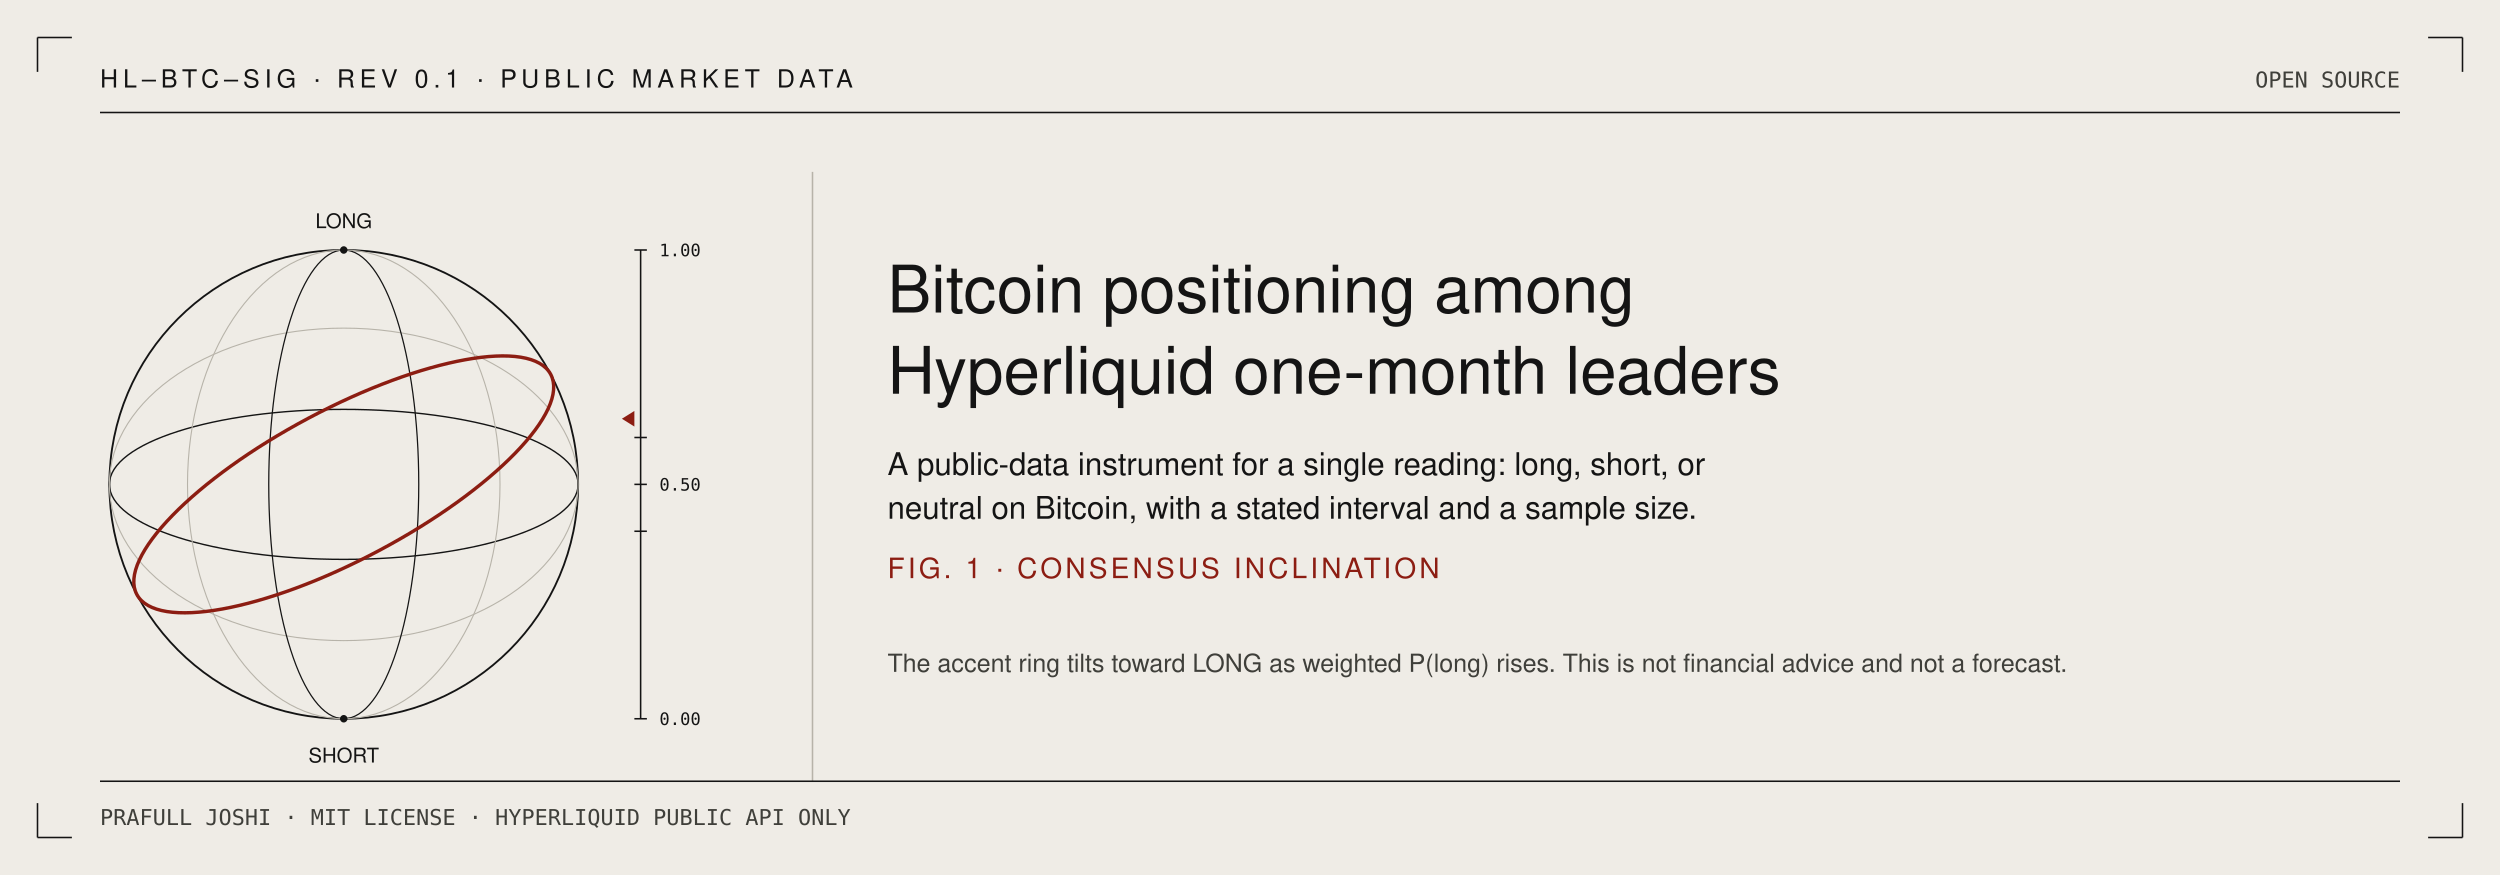
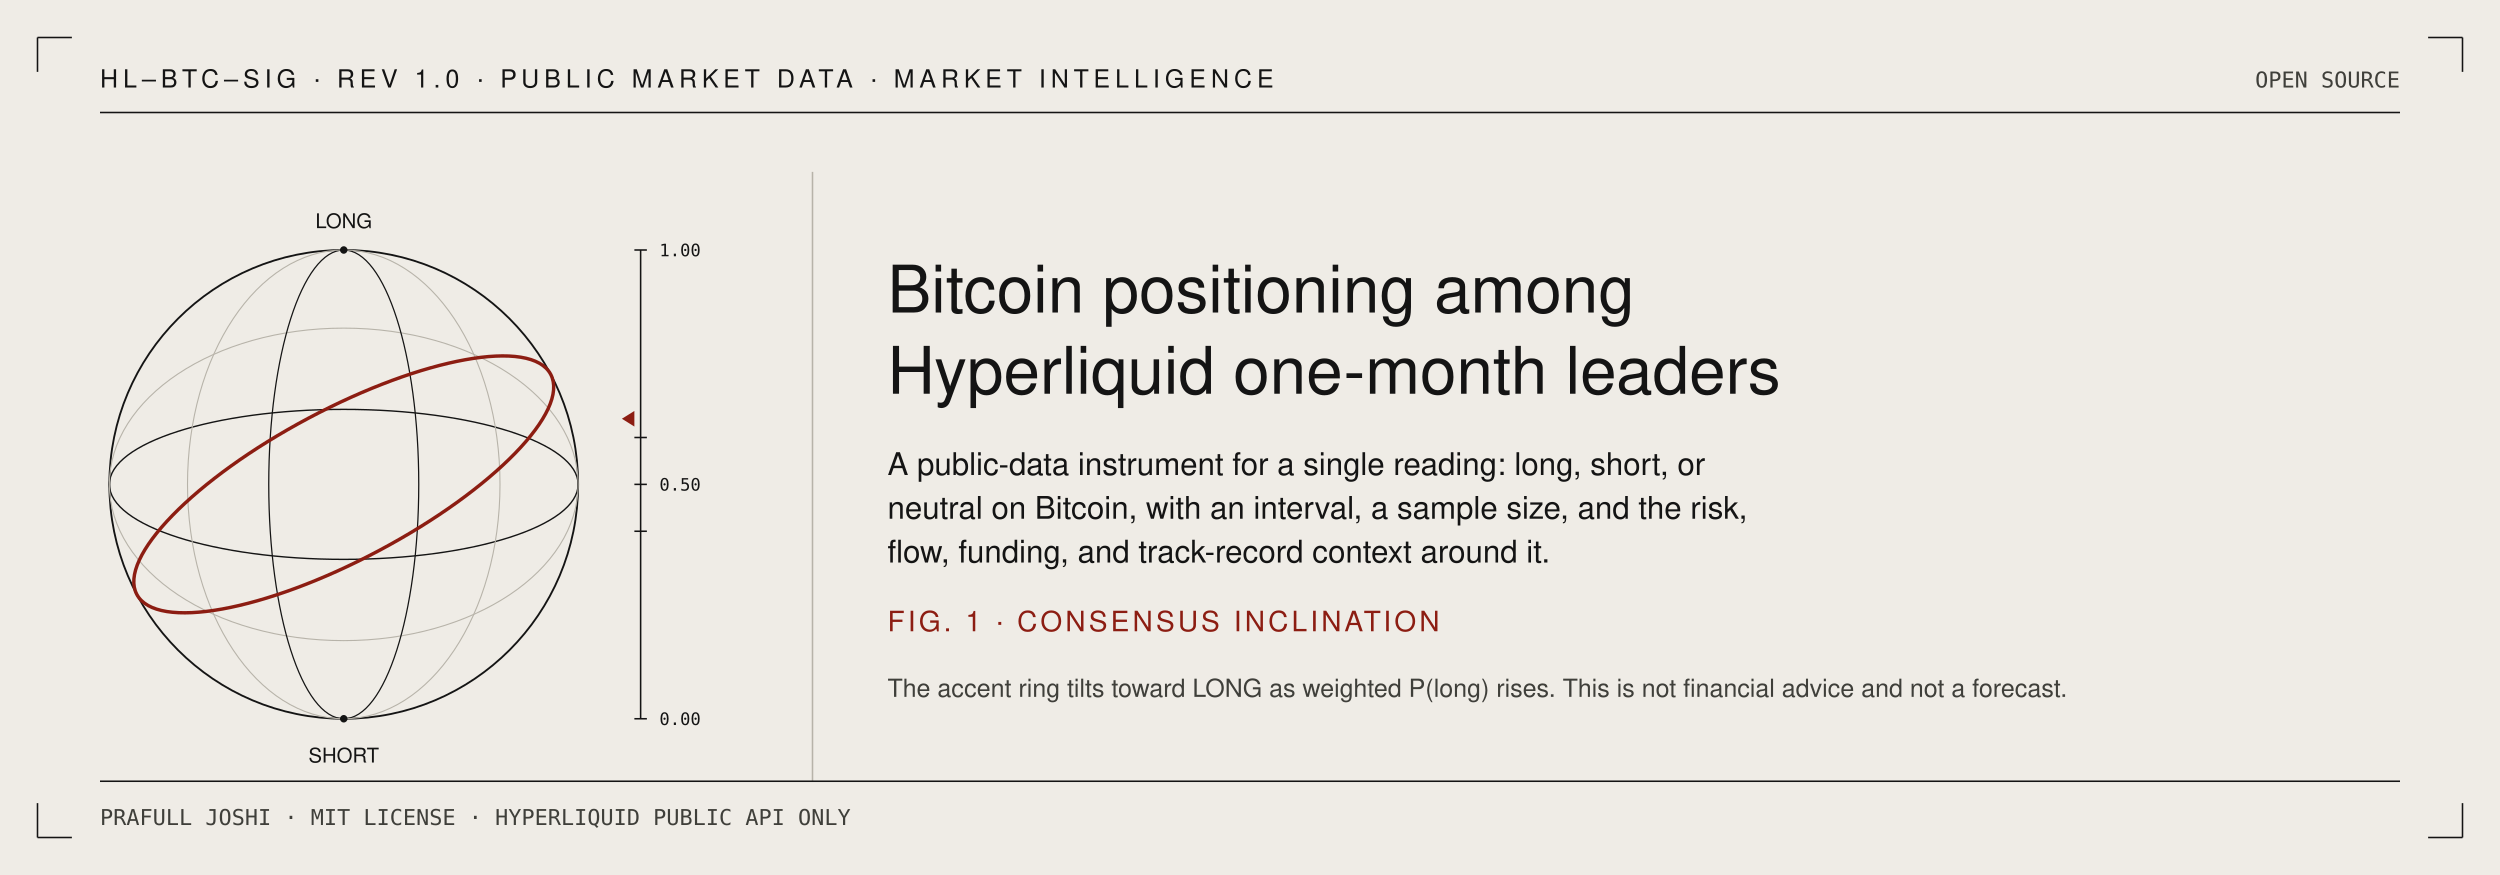
<svg xmlns="http://www.w3.org/2000/svg" width="1600" height="560" viewBox="0 0 1600 560" role="img" aria-label="Bitcoin positioning among Hyperliquid one-month leaders.">
  <rect width="1600" height="560" fill="#EFECE6" />
  <path d="M24 24h22M24 24v22" stroke="#141414" stroke-width="1" fill="none" />
  <path d="M1576 24h-22M1576 24v22" stroke="#141414" stroke-width="1" fill="none" />
  <path d="M24 536h22M24 536v-22" stroke="#141414" stroke-width="1" fill="none" />
  <path d="M1576 536h-22M1576 536v-22" stroke="#141414" stroke-width="1" fill="none" />
  <line x1="64" y1="72" x2="1536" y2="72" stroke="#141414" stroke-width="1" />
-   <text x="64" y="56" fill="#141414" font-family="IBM Plex Sans, Helvetica, Arial, sans-serif" font-size="16" letter-spacing="3.2">HL–BTC–SIG  ·  REV 0.1  ·  PUBLIC MARKET DATA</text>
+   <text x="64" y="56" fill="#141414" font-family="IBM Plex Sans, Helvetica, Arial, sans-serif" font-size="16" letter-spacing="3.2">HL–BTC–SIG  ·  REV 1.0  ·  PUBLIC MARKET DATA  ·  MARKET INTELLIGENCE</text>
  <text x="1536" y="56" text-anchor="end" fill="#3F3F3A" font-family="IBM Plex Mono, ui-monospace, monospace" font-size="14">OPEN SOURCE</text>
  <g transform="translate(220,310)">
    <circle cx="0" cy="0" r="150" fill="none" stroke="#141414" stroke-width="1.2" />
    <ellipse cx="0" cy="0" rx="150" ry="48" fill="none" stroke="#141414" stroke-width="0.9" />
    <ellipse cx="0" cy="0" rx="150" ry="100" fill="none" stroke="#B7B3A9" stroke-width="0.7" />
    <ellipse cx="0" cy="0" rx="48" ry="150" fill="none" stroke="#141414" stroke-width="0.8" />
    <ellipse cx="0" cy="0" rx="100" ry="150" fill="none" stroke="#B7B3A9" stroke-width="0.7" />
    <ellipse cx="0" cy="0" rx="150" ry="48" fill="none" stroke="#8C1D12" stroke-width="2.2" transform="rotate(-28)" />
    <circle cx="0" cy="-150" r="2.4" fill="#141414" />
    <circle cx="0" cy="150" r="2.4" fill="#141414" />
    <text x="0" y="-164" text-anchor="middle" fill="#141414" font-family="IBM Plex Sans, Helvetica, Arial, sans-serif" font-size="13">LONG</text>
    <text x="0" y="178" text-anchor="middle" fill="#141414" font-family="IBM Plex Sans, Helvetica, Arial, sans-serif" font-size="13">SHORT</text>
    <line x1="190" y1="150" x2="190" y2="-150" stroke="#141414" stroke-width="1" />
    <line x1="186" y1="150" x2="194" y2="150" stroke="#141414" stroke-width="1" />
    <line x1="186" y1="30" x2="194" y2="30" stroke="#141414" stroke-width="1" />
    <line x1="186" y1="0" x2="194" y2="0" stroke="#141414" stroke-width="1" />
    <line x1="186" y1="-30" x2="194" y2="-30" stroke="#141414" stroke-width="1" />
    <line x1="186" y1="-150" x2="194" y2="-150" stroke="#141414" stroke-width="1" />
    <text x="202" y="154" fill="#141414" font-family="IBM Plex Mono, ui-monospace, monospace" font-size="11">0.00</text>
    <text x="202" y="4" fill="#141414" font-family="IBM Plex Mono, ui-monospace, monospace" font-size="11">0.50</text>
    <text x="202" y="-146" fill="#141414" font-family="IBM Plex Mono, ui-monospace, monospace" font-size="11">1.00</text>
    <polygon points="178,-42 186,-47 186,-37" fill="#8C1D12" />
  </g>
  <line x1="520" y1="110" x2="520" y2="500" stroke="#B7B3A9" stroke-width="1" />
  <text x="568" y="200" fill="#141414" font-family="IBM Plex Sans, Helvetica, Arial, sans-serif" font-size="42" font-weight="500">Bitcoin positioning among</text>
  <text x="568" y="252" fill="#141414" font-family="IBM Plex Sans, Helvetica, Arial, sans-serif" font-size="42" font-weight="500">Hyperliquid one-month leaders</text>
  <text x="568" y="304" fill="#141414" font-family="IBM Plex Sans, Helvetica, Arial, sans-serif" font-size="20">A public-data instrument for a single reading: long, short, or</text>
-   <text x="568" y="332" fill="#141414" font-family="IBM Plex Sans, Helvetica, Arial, sans-serif" font-size="20">neutral on Bitcoin, with a stated interval and a sample size.</text>
-   <text x="568" y="370" fill="#8C1D12" font-family="IBM Plex Sans, Helvetica, Arial, sans-serif" font-size="18" letter-spacing="2">FIG. 1  ·  CONSENSUS INCLINATION</text>
-   <text x="568" y="430" fill="#3F3F3A" font-family="IBM Plex Sans, Helvetica, Arial, sans-serif" font-size="16">The accent ring tilts toward LONG as weighted P(long) rises. This is not financial advice and not a forecast.</text>
+   <text x="568" y="332" fill="#141414" font-family="IBM Plex Sans, Helvetica, Arial, sans-serif" font-size="20">neutral on Bitcoin, with an interval, a sample size, and the risk,</text>
+   <text x="568" y="360" fill="#141414" font-family="IBM Plex Sans, Helvetica, Arial, sans-serif" font-size="20">flow, funding, and track-record context around it.</text>
+   <text x="568" y="404" fill="#8C1D12" font-family="IBM Plex Sans, Helvetica, Arial, sans-serif" font-size="18" letter-spacing="2">FIG. 1  ·  CONSENSUS INCLINATION</text>
+   <text x="568" y="446" fill="#3F3F3A" font-family="IBM Plex Sans, Helvetica, Arial, sans-serif" font-size="16">The accent ring tilts toward LONG as weighted P(long) rises. This is not financial advice and not a forecast.</text>
  <line x1="64" y1="500" x2="1536" y2="500" stroke="#141414" stroke-width="1" />
  <text x="64" y="528" fill="#3F3F3A" font-family="IBM Plex Mono, ui-monospace, monospace" font-size="14">PRAFULL JOSHI  ·  MIT LICENSE  ·  HYPERLIQUID PUBLIC API ONLY</text>
</svg>
